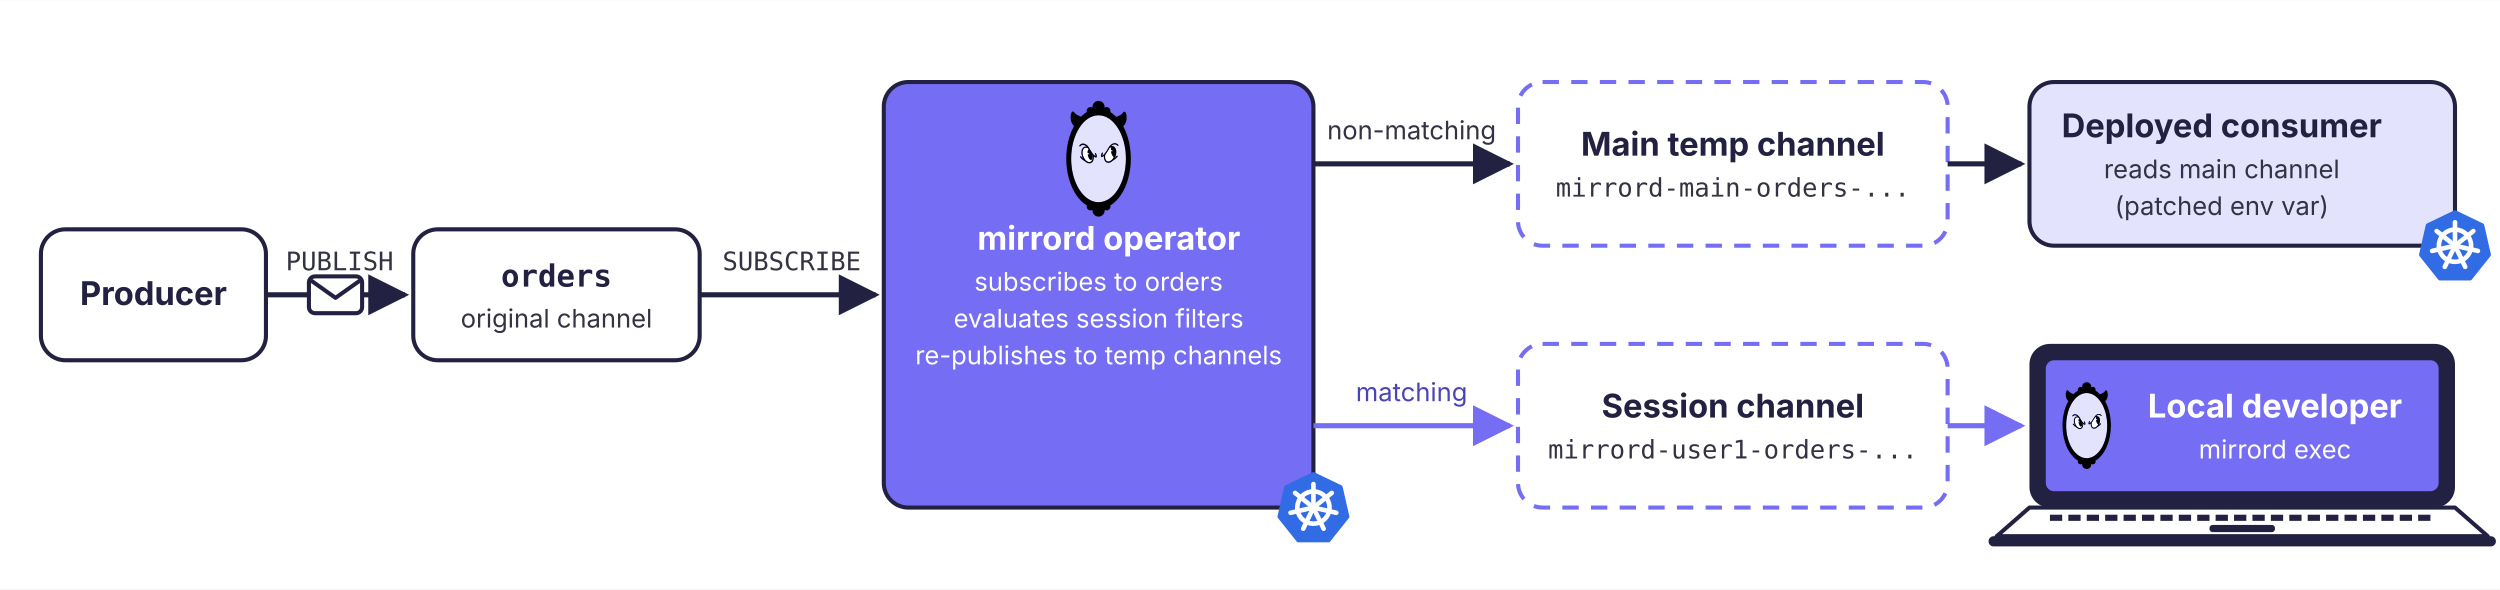
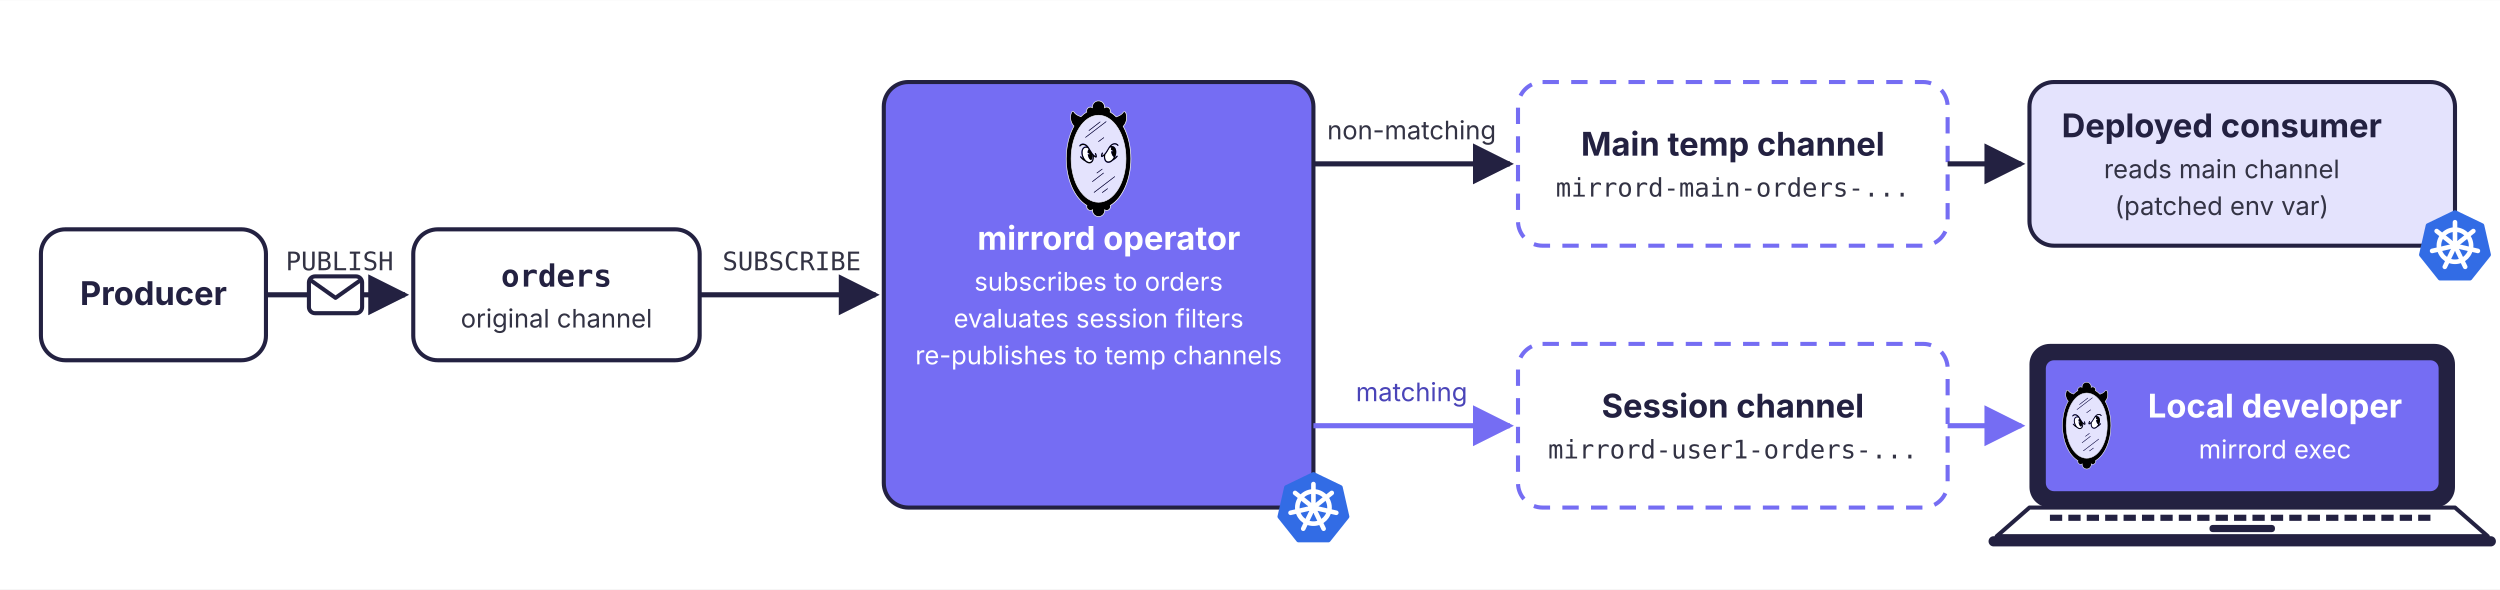
<svg xmlns="http://www.w3.org/2000/svg" viewBox="0 0 1222 288" width="1200" height="283" font-family="Inter, Helvetica, Arial, sans-serif" role="img" aria-labelledby="t d">
  <defs>
    <marker id="arrow" viewBox="0 0 10 10" refX="9" refY="5" markerWidth="8" markerHeight="8" orient="auto-start-reverse">
      <path d="M0 0 L10 5 L0 10 z" fill="#232141" />
    </marker>
    <marker id="arrow-purple" viewBox="0 0 10 10" refX="9" refY="5" markerWidth="8" markerHeight="8" orient="auto-start-reverse">
      <path d="M0 0 L10 5 L0 10 z" fill="#756DF3" />
    </marker>
    <symbol id="k8s" viewBox="0 0 32 32">
      <polygon points="16.00,1.60 27.73,7.25 30.62,19.94 22.51,30.11 9.49,30.11 1.38,19.94 4.27,7.25" fill="#326CE5" stroke="#326CE5" stroke-width="2" stroke-linejoin="round" />
      <g fill="none" stroke="#ffffff" stroke-width="2" stroke-linecap="round">
        <circle cx="16" cy="16" r="7" />
        <line x1="16.00" y1="13.40" x2="16.00" y2="5.80" />
        <line x1="18.03" y1="14.38" x2="23.97" y2="9.64" />
        <line x1="18.53" y1="16.58" x2="25.94" y2="18.27" />
        <line x1="17.13" y1="18.34" x2="20.43" y2="25.19" />
        <line x1="14.87" y1="18.34" x2="11.57" y2="25.19" />
        <line x1="13.47" y1="16.58" x2="6.06" y2="18.27" />
        <line x1="13.97" y1="14.38" x2="8.03" y2="9.64" />
      </g>
      <circle cx="16" cy="16" r="2.4" fill="#ffffff" />
    </symbol>
    <symbol id="mirrord" viewBox="97 61 391 696">
      <path fill="#ffffff" d="M255.6,387c4.1,19.1-0.9,36.1-12,40.5c-8.2,3.2-17.8,0-26.5-8.2c-0.3-0.6-0.9-0.9-1.5-1.2c0,0,0,0-0.3-0.3 c-5.5-5.6-10.5-13.2-14-22c-4.7-11.5-6.1-23.2-4.4-33.5c1.8-9.4,6.1-16.1,12.8-18.8c5.5-2.3,12.5-1.5,19.3,2.6 c1.5,2.3,2.6,4.4,3.8,6.2c-4.1,2.6-6.4,10.3-6.4,20.3l3.2,1.8l11.1,6.5l-12.5,1.5h-0.9c0.3,1.2,0.3,2.3,0.6,3.5 c3.2,17.9,12,31.1,19,29.7c6.4-1.2,9.6-14.4,7.6-30.2C255.3,386.4,255.6,386.7,255.6,387z" />
      <path fill="#ffffff" d="M384,398.4c-3.2,6.8-7.3,12.3-12,17c0,0,0,0-0.3,0c-0.6,0.3-0.9,0.9-1.2,1.2c-8.7,7.9-18.4,11.5-26.5,8.2 c-11.1-4.7-16-21.4-12-40.5c1.5-1.8,3.2-3.8,4.7-5.6c5-6.5,9-13.2,12.8-20l1.2-2.1c1.2-1.8,2-3.8,3.2-5.6c1.2-2.1,2.6-4.4,4.4-7 c3.5-2.1,6.7-3.2,9.9-3.8c-2,4.7-2.3,10.3-2.3,15.3l3.2,1.8l11.1,6.5l-12.5,1.5h-0.9c0.3,1.2,0.3,2.3,0.6,3.8 C370.5,384.6,377.5,397,384,398.4z" />
-       <path fill="#E4E3FD" d="M405,391.7c-1.5-1.2-3.8-0.9-5,0.6c-3.2,4.1-7,7.9-11.1,11.5c1.2-2.3,2.6-5,3.5-7.6 c5.3-12.6,6.7-25.8,4.7-37.3c-2.3-12-8.2-20.6-16.9-24.1c-4.1-1.8-8.8-2.1-13.7-1.2c4.4-4.4,10.2-8.5,17.5-10 c8.2-1.5,16.6,1.5,20.4,7.3c1.2,1.5,3.2,2.1,5,0.9c1.5-1.2,2-3.2,0.9-4.7c-5.5-8.2-16.6-12.3-27.4-10c-11.1,2.1-19.3,9.7-24.2,15.6 c-2,2.3-3.8,5-5.5,7.3c-2,2.9-3.5,5.6-5,8.2c-1.2,2.1-2.3,3.8-3.2,5.6l-1.2,2.1c-3.8,6.5-7.6,13.2-12.3,19.1 c-5.8,7.6-11.7,12.9-18.4,16.7c0.6-5,2-9.7,4.4-14.1c0.9-1.8,0.3-3.8-1.5-4.7c-1.7-0.9-3.8-0.3-4.7,1.5c-2.9,5.6-4.7,11.5-5.3,17.6 c0,0.9-0.3,3.5,1.5,5.6c1.2,1.2,2.3,1.8,4.1,1.8c1.5,0,2.9-0.3,4.4-1.5c2.6-1.5,5.3-3.2,7.9-5.3c-1.7,18.5,5,34.1,17.5,39.3 c2.9,1.2,5.8,1.8,8.8,1.8c8.5,0,17.5-4.4,25.4-12c11.4-6.2,21.6-14.4,29.5-24.7C406.7,395.2,406.4,392.8,405,391.7z M292.1,149.1 c90.1,0,163.6,116.6,163.6,259.6s-73.5,259.6-163.6,259.6c-90.4,0-163.6-116.6-163.6-259.6S201.9,149.1,292.1,149.1z M280.1,399.6c1.8-2.1,1.5-4.7,1.5-5.6c-0.6-6.2-2.3-12.3-5-17.9c-0.9-1.8-2.9-2.3-4.7-1.5 c-1.8,0.9-2.3,2.9-1.5,4.7c2.3,4.4,3.8,9.4,4.4,14.1c-6.4-3.8-12.5-9.4-18.4-16.7c-4.7-6.2-8.8-12.9-12.3-19.1l-1.5-2.3 c-1.2-1.8-2-3.8-3.2-5.6c-1.5-2.3-2.9-5.3-5-8.2c0,0,0,0,0-0.3c-1.5-2.3-3.5-5-5.5-7.3c-5-5.9-13.1-13.2-24.2-15.6 c-10.8-2.1-21.9,2.1-27.4,10c-1.2,1.5-0.6,3.8,0.9,4.7c1.5,1.2,3.8,0.6,4.7-0.9c4.1-5.9,12.5-8.8,20.4-7.3 c7.3,1.5,13.1,5.9,17.5,10c-4.7-0.9-9.3-0.3-13.7,1.2c-8.8,3.5-14.6,12-16.9,24.1c-2,11.5-0.3,24.7,4.7,37.3 c1.2,2.6,2.3,5.3,3.5,7.6c-4.1-3.5-7.9-7.3-11.1-11.5c-1.2-1.5-3.5-1.8-5-0.6c-1.5,1.2-1.8,3.5-0.6,5c8.2,10,18.4,18.5,29.5,24.7 c7.9,7.6,16.9,11.7,25.7,11.7c2.9,0,6.1-0.6,8.8-1.8c12.5-5.3,19-20.6,17.5-39.3c2.6,2.1,5,3.8,7.9,5.3c1.5,0.9,2.9,1.2,4.4,1.2 C277.8,401.4,279.2,400.8,280.1,399.6z" />
+       <path fill="#E4E3FD" d="M405,391.7c-1.5-1.2-3.8-0.9-5,0.6c-3.2,4.1-7,7.9-11.1,11.5c1.2-2.3,2.6-5,3.5-7.6 c5.3-12.6,6.7-25.8,4.7-37.3c-2.3-12-8.2-20.6-16.9-24.1c-4.1-1.8-8.8-2.1-13.7-1.2c4.4-4.4,10.2-8.5,17.5-10 c8.2-1.5,16.6,1.5,20.4,7.3c1.2,1.5,3.2,2.1,5,0.9c1.5-1.2,2-3.2,0.9-4.7c-5.5-8.2-16.6-12.3-27.4-10c-11.1,2.1-19.3,9.7-24.2,15.6 c-2,2.3-3.8,5-5.5,7.3c-2,2.9-3.5,5.6-5,8.2c-1.2,2.1-2.3,3.8-3.2,5.6l-1.2,2.1c-3.8,6.5-7.6,13.2-12.3,19.1 c-5.8,7.6-11.7,12.9-18.4,16.7c0.6-5,2-9.7,4.4-14.1c0.9-1.8,0.3-3.8-1.5-4.7c-1.7-0.9-3.8-0.3-4.7,1.5c-2.9,5.6-4.7,11.5-5.3,17.6 c0,0.9-0.3,3.5,1.5,5.6c1.2,1.2,2.3,1.8,4.1,1.8c1.5,0,2.9-0.3,4.4-1.5c2.6-1.5,5.3-3.2,7.9-5.3c-1.7,18.5,5,34.1,17.5,39.3 c2.9,1.2,5.8,1.8,8.8,1.8c8.5,0,17.5-4.4,25.4-12c11.4-6.2,21.6-14.4,29.5-24.7C406.7,395.2,406.4,392.8,405,391.7z M292.1,149.1 c90.1,0,163.6,116.6,163.6,259.6s-73.5,259.6-163.6,259.6c-90.4,0-163.6-116.6-163.6-259.6S201.9,149.1,292.1,149.1z M389.5,517.3 c0.9-0.6,0.9-1.8,0.3-2.3c-0.6-0.9-1.8-0.9-2.3-0.3l-122.5,93.7c-0.9,0.6-0.9,1.8-0.3,2.3c0.3,0.3,0.9,0.6,1.5,0.6 c0.3,0,0.9,0,1.2-0.3L389.5,517.3z M346.9,589c0.9-0.6,0.9-1.8,0.3-2.3c-0.6-0.9-1.8-0.9-2.3-0.3l-31.2,23.2 c-0.9,0.6-0.9,1.8-0.3,2.3c0.3,0.6,0.9,0.9,1.5,0.9c0.3,0,0.6-0.3,0.9-0.3L346.9,589z M338.2,189.1c0.9-0.6,0.9-1.8,0.3-2.3 c-0.6-0.9-1.8-0.9-2.3-0.3l-122.5,93.4c-0.9,0.6-0.9,1.8-0.3,2.3c0.3,0.3,0.9,0.6,1.5,0.6c0.3,0,0.9,0,0.9-0.3L338.2,189.1z M324.4,284.5c0.9-0.6,0.9-1.8,0.3-2.3c-0.6-0.9-1.7-0.9-2.3-0.3l-31.2,22.9c-0.9,0.6-0.9,1.8-0.3,2.3c0.3,0.6,0.9,0.6,1.5,0.6 c0.3,0,0.6,0,0.9-0.3L324.4,284.5z M322.7,495.9c0.9-0.6,0.9-1.8,0.3-2.3c-0.6-0.9-1.8-0.9-2.3-0.3l-66.2,50.8 c-0.9,0.6-0.9,1.8-0.3,2.3c0.3,0.3,0.9,0.6,1.5,0.6c0.3,0,0.6,0,0.9-0.3L322.7,495.9z M314.8,472.4c0.9-0.6,0.9-1.8,0.3-2.3 c-0.6-0.9-1.8-0.9-2.3-0.3L281.6,493c-0.9,0.6-0.9,1.8-0.3,2.3c0.3,0.6,0.9,0.9,1.5,0.9c0.3,0,0.9-0.3,0.9-0.3L314.8,472.4z M302.3,190.5c0.9-0.6,0.9-1.8,0.3-2.3c-0.6-0.9-1.7-0.9-2.3-0.3L234,239c-0.9,0.6-0.9,1.8-0.3,2.3c0.3,0.3,0.9,0.6,1.5,0.6 c0.3,0,0.9,0,1.2-0.3L302.3,190.5z M280.1,399.6c1.8-2.1,1.5-4.7,1.5-5.6c-0.6-6.2-2.3-12.3-5-17.9c-0.9-1.8-2.9-2.3-4.7-1.5 c-1.8,0.9-2.3,2.9-1.5,4.7c2.3,4.4,3.8,9.4,4.4,14.1c-6.4-3.8-12.5-9.4-18.4-16.7c-4.7-6.2-8.8-12.9-12.3-19.1l-1.5-2.3 c-1.2-1.8-2-3.8-3.2-5.6c-1.5-2.3-2.9-5.3-5-8.2c0,0,0,0,0-0.3c-1.5-2.3-3.5-5-5.5-7.3c-5-5.9-13.1-13.2-24.2-15.6 c-10.8-2.1-21.9,2.1-27.4,10c-1.2,1.5-0.6,3.8,0.9,4.7c1.5,1.2,3.8,0.6,4.7-0.9c4.1-5.9,12.5-8.8,20.4-7.3 c7.3,1.5,13.1,5.9,17.5,10c-4.7-0.9-9.3-0.3-13.7,1.2c-8.8,3.5-14.6,12-16.9,24.1c-2,11.5-0.3,24.7,4.7,37.3 c1.2,2.6,2.3,5.3,3.5,7.6c-4.1-3.5-7.9-7.3-11.1-11.5c-1.2-1.5-3.5-1.8-5-0.6c-1.5,1.2-1.8,3.5-0.6,5c8.2,10,18.4,18.5,29.5,24.7 c7.9,7.6,16.9,11.7,25.7,11.7c2.9,0,6.1-0.6,8.8-1.8c12.5-5.3,19-20.6,17.5-39.3c2.6,2.1,5,3.8,7.9,5.3c1.5,0.9,2.9,1.2,4.4,1.2 C277.8,401.4,279.2,400.8,280.1,399.6z" />
      <path d="M439.4,215.2c29.5,54,45.5,122.4,45.5,193.8c0,123.6-49,234.9-122.8,279.2c0.6,2.1,1.2,4.4,1.2,6.8 c0,12.3-10.2,22.6-22.5,22.6c-4.4,0-8.8-1.2-12.3-3.5c0.3,1.2,0.3,2.6,0.3,3.8c0,20.3-16.3,36.7-36.5,36.7s-36.5-16.4-36.5-36.7 c0-1.2,0-2.6,0.3-3.8c-3.5,2.3-7.9,3.5-12.3,3.5c-12.3,0-22.5-10-22.5-22.6c0-2.3,0.3-4.7,1.2-6.8C148.6,643.6,99.3,532.3,99.3,409 c0-71.9,16.3-140.9,46.4-195.3c-1.5-0.9-2.3-2.1-3.5-3.2c-9.9-11.2-15.5-26.4-16.9-42.6c-0.6-11.5,0.9-23.2,5-33.8 c0.6-1.8,2.6-6.8,7.6-7.3c5.3-0.6,8.5,3.8,11.4,7.9c1.2,1.5,2.3,2.9,2.9,3.8c5.5,5.3,12.5,9.7,21.6,13.8c4.4,2.1,9,3.8,13.4,5.3 c11.1-11.2,22.8-20.6,35-27.9c-0.6-2.3-1.2-4.4-1.2-6.8c0-12.3,10.2-22.6,22.5-22.6c4.4,0,8.8,1.2,12.3,3.5c0-1.2-0.3-2.6-0.3-3.8 c0-20.3,16.3-36.7,36.5-36.7c20.1,0,36.5,16.4,36.5,36.7c0,1.2,0,2.6-0.3,3.8c3.5-2.3,7.9-3.5,12.3-3.5c12.5,0,22.5,10.3,22.5,22.6 c0,2.3-0.3,4.7-1.2,6.8c12.5,7.6,24.8,17.3,36.2,29.1c4.7-1.5,9-3.2,13.7-5.3c9-4.1,16-8.5,21.6-13.8c0.9-0.9,2-2.3,2.9-3.8 c2.9-4.1,6.1-8.5,11.4-7.9c5,0.6,7,5.6,7.6,7.3c4.1,10.6,5.5,22.3,4.7,33.8c-1.2,15.9-7,31.4-16.9,42.6 C442.3,212.6,441.1,214,439.4,215.2z M455.7,409c0-143.3-73.5-259.6-163.6-259.6c-90.4,0-163.6,116.6-163.6,259.6 c0,143,73.5,259.6,163.6,259.6C382.5,668.6,455.7,552,455.7,409z" />
+       <path fill="#ffffff" d="M292.4,756.6c-21.2,0-38.5-17.4-38.5-38.7c0-0.1,0-0.2,0-0.3c-3,1.3-6.5,2-10,2c-13.5,0-24.5-11-24.5-24.6 c0-2.2,0.2-4.2,0.7-5.9c-36.1-22.2-66.8-60.3-88.9-110.2C109,528.5,97.3,469.7,97.3,409c0-71.5,16.3-140.6,45.8-194.7 c-0.6-0.5-1.1-1-1.5-1.5c-0.3-0.3-0.5-0.6-0.8-0.8l-0.1-0.1c-9.7-10.9-15.9-26.4-17.4-43.7c-0.6-12.5,1.1-24.4,5.1-34.7 c0.8-2.3,3.2-7.9,9.2-8.6c6.5-0.7,10.4,4.7,13.2,8.7c1.1,1.4,2.2,2.8,2.9,3.7c5.3,5,11.9,9.2,20.9,13.3c3.5,1.7,7.6,3.3,12.1,4.8 c10.7-10.7,21.9-19.6,33.2-26.5c-0.5-1.9-0.9-3.7-0.9-5.8c0-13.3,11.2-24.6,24.5-24.6c3.5,0,6.9,0.7,10,2c0-0.1,0-0.2,0-0.3 c0-21.3,17.3-38.7,38.5-38.7c21.2,0,38.5,17.4,38.5,38.7c0,0.1,0,0.2,0,0.3c3-1.3,6.5-2,10-2c13.5,0,24.5,11,24.5,24.6 c0,2.2-0.2,4.2-0.7,5.9c12.2,7.6,23.8,16.9,34.3,27.6c3.7-1.2,7.6-2.7,12.3-4.8c9-4.1,15.7-8.4,21-13.4c0.7-0.7,1.8-2,2.6-3.4 l0.1-0.1c2.8-4,6.7-9.5,13.2-8.8c6,0.7,8.5,6.3,9.3,8.7c4,10.4,5.7,22.4,4.8,34.5c-1.2,16.6-7.5,32.4-17.2,43.5c-0.4,1-1.3,2-2.4,3 c29,53.9,44.9,122.4,44.9,193.3c0,60.9-11.7,119.7-33.9,170.2c-22,49.9-52.6,87.9-88.6,110c0.5,1.9,0.8,3.8,0.8,5.8 c0,13.3-11.2,24.6-24.5,24.6c-3.5,0-6.9-0.7-10-2c0,0.1,0,0.2,0,0.3C330.8,739.2,313.6,756.6,292.4,756.6z M259.4,709.5l-1.2,5 c-0.2,0.9-0.2,2.3-0.2,3.3c0,19.1,15.5,34.7,34.5,34.7s34.5-15.6,34.5-34.7c0-1.1,0-2.4-0.2-3.3l-1.2-5l4.3,2.9 c3.1,2.1,7,3.2,11.1,3.2c11.1,0,20.5-9.4,20.5-20.6c0-2.1-0.5-4.2-1.1-6.2l-0.4-1.5l1.3-0.8c72.9-43.8,121.8-155.3,121.8-277.5 c0-70.8-16.1-139.3-45.3-192.8l-0.9-1.6l1.5-1c1.6-1.1,2.3-2.2,2.4-2.5l0.1-0.4l0.3-0.3c9.3-10.4,15.2-25.5,16.4-41.4 c0.9-11.6-0.7-22.9-4.5-32.9c-0.6-1.7-2.3-5.6-6-6.1c-3.8-0.4-6.3,2.6-9.5,7c-0.9,1.5-2.1,3-3.2,4.1c-5.7,5.4-12.7,9.9-22.2,14.2 c-5.4,2.4-9.7,4-13.9,5.4l-1.2,0.4l-0.9-0.9c-10.9-11.3-23-21-35.8-28.8l-1.5-0.9l0.7-1.6c0.7-1.6,1-3.5,1-6 c0-11.4-9.2-20.6-20.5-20.6c-4.1,0-8.1,1.1-11.1,3.2l-4.3,2.9l1.2-5c0.2-0.9,0.2-2.3,0.2-3.3c0-19.1-15.5-34.7-34.5-34.7 c-19,0-34.5,15.6-34.5,34.7c0,0.5,0.1,1.1,0.1,1.7c0.1,0.7,0.2,1.4,0.2,2.1v3.8l-3.1-2.1c-3.1-2.1-7-3.2-11.1-3.2 c-11.1,0-20.5,9.4-20.5,20.6c0,1.9,0.4,3.6,0.9,5.6l0.5,2.1l-1.3,0.8c-11.8,7.1-23.5,16.4-34.6,27.6l-0.9,0.9l-1.2-0.4 c-5.1-1.7-9.7-3.5-13.6-5.4c-9.5-4.3-16.5-8.8-22.1-14.2l-0.2-0.2l-0.1-0.2c-0.5-0.8-1.7-2.2-2.8-3.6l-0.1-0.1 c-3.1-4.4-5.7-7.5-9.5-7.1c-3.7,0.4-5.4,4.3-5.9,6c-3.8,9.8-5.5,21.2-4.9,33c1.5,16.4,7.3,31.1,16.4,41.3c0.3,0.3,0.6,0.6,0.9,0.9 c0.7,0.8,1.4,1.5,2.2,2l1.6,1l-0.9,1.7c-29.7,53.8-46.1,122.8-46.1,194.3c0,121.9,49.2,233.4,122.4,277.5l1.5,0.9l-0.7,1.6 c-0.7,1.6-1,3.5-1,6c0,11.4,9.2,20.6,20.5,20.6c4.1,0,8.1-1.1,11.1-3.2L259.4,709.5z M292.1,670.6c-91.3,0-165.6-117.3-165.6-261.6 s74.3-261.6,165.6-261.6c91.3,0,165.6,117.3,165.6,261.6S383.4,670.6,292.1,670.6z M292.1,151.4c-89.1,0-161.6,115.5-161.6,257.6 c0,68.8,16.9,133.5,47.7,182.3c30.6,48.5,71,75.2,113.9,75.2c89.1,0,161.6-115.5,161.6-257.6C453.7,267,381.2,151.4,292.1,151.4z" />
+       <path d="M344.9,586.3c0.9-0.6,1.7-0.3,2.3,0.3c0.6,0.9,0.3,1.8-0.3,2.3l-31.2,23.2c-0.3,0.3-0.6,0.3-0.9,0.3 c-0.6,0-1.2-0.3-1.5-0.9c-0.6-0.9-0.3-1.8,0.3-2.3L344.9,586.3z" />
      <path d="M372,415.5c4.4-4.4,8.5-10.3,12-17c-6.4-1.8-13.4-13.8-16.3-29.7c-0.3-1.2-0.6-2.3-0.6-3.8h0.9l12.5-1.5l-11.1-6.5 l-3.2-1.8c0-5,0.3-10.6,2.3-15.3c-3.2,0.6-6.7,1.8-9.9,3.8c-1.8,2.3-3.2,5-4.4,7c-1.2,2.1-2.3,3.8-3.2,5.6l-1.2,2.1 c-3.8,6.5-7.9,13.5-12.8,20c-1.5,2.1-3.2,3.8-4.7,5.6c-4.1,19.1,0.9,35.8,12,40.5c8.2,3.2,17.8-0.3,26.5-8.2 C370.8,416.3,371.4,415.8,372,415.5z M410.5,326.8c1.2,1.5,0.9,3.8-0.9,4.7c-1.5,1.2-3.8,0.9-5-0.9c-4.1-5.9-12.5-8.8-20.4-7.3 c-7.3,1.5-13.1,5.9-17.5,10c4.7-0.9,9.3-0.3,13.7,1.2c8.8,3.5,14.9,12,16.9,24.1c2,11.5,0.3,24.7-4.7,37.3 c-1.2,2.6-2.3,5.3-3.5,7.6c4.1-3.5,7.9-7.3,11.1-11.5c1.2-1.5,3.5-1.8,5-0.6c1.5,1.2,1.7,3.5,0.6,5c-8.2,10.3-18.4,18.5-29.5,24.7 c-7.9,7.6-16.9,12-25.4,12c-3.2,0-6.1-0.6-8.8-1.8c-12.5-5.3-19-20.6-17.5-39.3c-2.6,2.1-5.3,3.8-7.9,5.3c-1.5,0.9-3.2,1.5-4.4,1.5 c-1.5,0-2.9-0.6-4.1-1.8c-1.7-2.1-1.5-4.7-1.5-5.6c0.6-6.2,2.3-12,5.3-17.6c0.9-1.8,2.9-2.3,4.7-1.5c1.8,0.9,2.3,2.9,1.5,4.7 c-2.3,4.4-3.8,9.4-4.4,14.1c6.4-3.8,12.5-9.4,18.4-16.7c4.7-6.2,8.8-12.6,12.3-19.1l1.2-2.1c1.2-2.1,2.3-3.8,3.2-5.6 c1.5-2.3,2.9-5.3,5-8.2c1.8-2.3,3.5-5,5.5-7.3c5-5.9,13.4-13.2,24.2-15.6C393.9,314.5,405,318.6,410.5,326.8z" />
+       <path d="M324.4,284.5l-31.5,23.2c-0.3,0.3-0.6,0.3-0.9,0.3c-0.6,0-1.2-0.3-1.5-0.6c-0.6-0.9-0.3-1.8,0.3-2.3l31.2-23.2 c0.9-0.6,1.7-0.3,2.3,0.3C325.6,282.7,325.3,283.9,324.4,284.5z" />
+       <path d="M312.8,469.5c0.9-0.6,1.8-0.3,2.3,0.3c0.6,0.9,0.3,1.8-0.3,2.3l-31.2,23.2c-0.3,0.3-0.6,0.3-0.9,0.3 c-0.6,0-1.2-0.3-1.5-0.9c-0.6-0.9-0.3-1.8,0.3-2.3L312.8,469.5z" />
+       <path d="M387.5,514.7c0.9-0.6,1.8-0.3,2.3,0.3c0.6,0.9,0.3,1.8-0.3,2.3L267,611c-0.3,0.3-0.6,0.3-1.2,0.3c-0.6,0-1.2-0.3-1.5-0.6 c-0.6-0.9-0.6-1.8,0.3-2.3L387.5,514.7z" />
+       <path d="M320.7,493c0.9-0.6,1.8-0.3,2.3,0.3c0.6,0.9,0.6,1.8-0.3,2.3l-66.2,51.1c-0.3,0.3-0.6,0.3-0.9,0.3c-0.6,0-1.2-0.3-1.5-0.6 c-0.6-0.9-0.6-1.8,0.3-2.3L320.7,493z" />
+       <path d="M300.2,187.9c0.9-0.6,1.7-0.3,2.3,0.3c0.6,0.9,0.6,1.8-0.3,2.3l-65.9,51.1c-0.3,0.3-0.6,0.3-1.2,0.3 c-0.6,0-0.9-0.3-1.5-0.6c-0.6-0.9-0.3-1.8,0.3-2.3L300.2,187.9z" />
+       <path d="M213.6,279.8l122.5-93.7c0.6-0.6,1.8-0.3,2.3,0.3c0.6,0.9,0.3,1.8-0.3,2.3l-122.5,93.7c-0.3,0.3-0.6,0.3-0.9,0.3 c-0.6,0-1.2-0.3-1.5-0.6C212.7,281.6,212.7,280.4,213.6,279.8z" />
      <path d="M243.9,427.5c11.1-4.4,16-21.4,12-40.5c-0.3-0.3-0.6-0.6-0.9-0.9c2,15.9-1.2,29.1-7.6,30.2c-7.3,1.5-15.8-12-19-29.7 c-0.3-1.2-0.3-2.3-0.6-3.5h0.9l12.5-1.5l-11.1-6.5l-3.2-1.8c0-10,2.3-17.6,6.4-20.3c-1.2-2.1-2.3-4.1-3.8-6.2 c-7-4.1-13.7-5-19.3-2.6c-6.4,2.6-11.1,9.4-12.8,18.8c-1.8,10-0.3,22,4.4,33.5c3.5,8.8,8.5,16.4,14,22c0,0,0.3,0,0.3,0.3 c0.6,0.3,1.2,0.9,1.5,1.2C225.9,427.2,235.8,430.7,243.9,427.5z M204.9,319.1c11.1,2.1,19.3,9.7,24.2,15.6c2,2.3,3.8,5,5.5,7.3 c0,0,0,0,0,0.3c2,2.9,3.5,5.6,5,8.2c1.2,1.8,2,3.5,3.2,5.6l1.5,2.3c3.8,6.5,7.6,12.9,12.3,19.1c5.8,7.3,11.7,12.9,18.4,16.7 c-0.6-5-2-9.7-4.4-14.1c-0.9-1.8-0.3-3.8,1.5-4.7c1.8-0.9,3.8-0.3,4.7,1.5c2.9,5.6,4.7,11.5,5,17.9c0,0.9,0.3,3.5-1.5,5.6 c-1.2,1.2-2.6,1.8-4.1,1.8c-1.5,0-2.9-0.6-4.4-1.2c-2.6-1.5-5.3-3.2-7.9-5.3c1.7,18.5-5,34.1-17.5,39.3c-2.9,1.2-5.8,1.8-8.8,1.8 c-8.5,0-17.5-4.4-25.7-11.7c-11.4-6.2-21.6-14.7-29.5-24.7c-1.2-1.5-0.9-3.8,0.6-5c1.5-1.2,3.8-0.9,5,0.6c3.2,4.1,7,7.9,11.1,11.5 c-1.2-2.3-2.6-5-3.5-7.6c-5-12.6-6.7-25.8-4.7-37.3c2-12,8.2-20.6,16.9-24.1c4.1-1.8,8.8-2.1,13.7-1.2c-4.4-4.4-10.2-8.8-17.5-10 c-8.2-1.5-16.6,1.5-20.4,7.3c-1.2,1.5-3.2,2.1-4.7,0.9c-1.5-1.2-2-3.2-0.9-4.7C183,320.9,194.1,317.1,204.9,319.1z" />
    </symbol>
    <symbol id="envelope" viewBox="0 0 28 20">
      <rect x="1" y="1" width="26" height="18" rx="3" fill="#ffffff" stroke="#232141" stroke-width="2" />
      <path d="M2 3 L14 11.5 L26 3" fill="none" stroke="#232141" stroke-width="2" stroke-linejoin="round" />
    </symbol>
  </defs>
  <rect x="0" y="0" width="1222" height="288" fill="#ffffff" />
  <rect x="20" y="112" width="110" height="64" rx="12" fill="#ffffff" stroke="#232141" stroke-width="2" />
  <text x="75" y="149" font-size="16" font-weight="700" fill="#232141" text-anchor="middle">Producer</text>
  <line x1="130" y1="144" x2="198" y2="144" stroke="#232141" stroke-width="2.5" marker-end="url(#arrow)" />
  <text x="166" y="132" font-size="12.5" font-family="Menlo, Consolas, monospace" fill="#333344" text-anchor="middle">PUBLISH</text>
  <rect x="202" y="112" width="140" height="64" rx="12" fill="#ffffff" stroke="#232141" stroke-width="2" />
  <text x="272" y="140" font-size="15" font-weight="700" font-family="Menlo, Consolas, monospace" fill="#232141" text-anchor="middle">orders</text>
  <text x="272" y="160" font-size="12.5" fill="#333344" text-anchor="middle">original channel</text>
  <line x1="342" y1="144" x2="428" y2="144" stroke="#232141" stroke-width="2.5" marker-end="url(#arrow)" />
  <text x="387" y="132" font-size="12.5" font-family="Menlo, Consolas, monospace" fill="#333344" text-anchor="middle">SUBSCRIBE</text>
  <rect x="432" y="40" width="210" height="208" rx="12" fill="#756DF3" stroke="#232141" stroke-width="2" />
  <use href="#mirrord" x="521.0" y="49.0" width="32.0" height="57.0" />
  <text x="542.0" y="122" font-size="16" font-weight="700" fill="#ffffff" text-anchor="middle">mirrord operator</text>
  <text x="537" y="142" font-size="12.5" fill="#ffffff" text-anchor="middle">subscribes to orders</text>
  <text x="537" y="160" font-size="12.5" fill="#ffffff" text-anchor="middle">evaluates session filters</text>
  <text x="537" y="178" font-size="12.5" fill="#ffffff" text-anchor="middle">re-publishes to temp channels</text>
  <line x1="642" y1="80" x2="738" y2="80" stroke="#232141" stroke-width="2.5" marker-end="url(#arrow)" />
  <text x="690" y="68" font-size="12.5" fill="#333344" text-anchor="middle">non-matching</text>
  <rect x="742" y="40" width="210" height="80" rx="12" fill="#ffffff" stroke="#756DF3" stroke-width="2" stroke-dasharray="8 6" />
  <text x="847" y="76" font-size="16" font-weight="700" fill="#232141" text-anchor="middle">Main temp channel</text>
  <text x="847" y="96" font-size="12.5" font-family="Menlo, Consolas, monospace" fill="#333344" text-anchor="middle">mirrord-main-orders-...</text>
  <line x1="952" y1="80" x2="988" y2="80" stroke="#232141" stroke-width="2.5" marker-end="url(#arrow)" />
  <rect x="992" y="40" width="208" height="80" rx="12" fill="#E4E3FD" stroke="#232141" stroke-width="2" />
  <text x="1086" y="67" font-size="16" font-weight="700" fill="#232141" text-anchor="middle">Deployed consumer</text>
  <text x="1086" y="87" font-size="12.5" fill="#333344" text-anchor="middle">reads main channel</text>
  <text x="1086" y="105" font-size="12.5" fill="#333344" text-anchor="middle">(patched env var)</text>
  <line x1="642" y1="208" x2="738" y2="208" stroke="#756DF3" stroke-width="2.5" marker-end="url(#arrow-purple)" />
  <text x="690" y="196" font-size="12.5" fill="#4a44b8" text-anchor="middle">matching</text>
  <rect x="742" y="168" width="210" height="80" rx="12" fill="#ffffff" stroke="#756DF3" stroke-width="2" stroke-dasharray="8 6" />
  <text x="847" y="204" font-size="16" font-weight="700" fill="#232141" text-anchor="middle">Session channel</text>
  <text x="847" y="224" font-size="12.5" font-family="Menlo, Consolas, monospace" fill="#333344" text-anchor="middle">mirrord-user1-orders-...</text>
  <line x1="952" y1="208" x2="988" y2="208" stroke="#756DF3" stroke-width="2.5" marker-end="url(#arrow-purple)" />
  <rect x="992" y="168" width="208" height="80" rx="10" fill="#232141" />
  <rect x="1000" y="176" width="192" height="64" rx="4" fill="#756DF3" />
  <path d="M992 248 H1200 L1216 262 H976 Z" fill="#ffffff" stroke="#232141" stroke-width="2" stroke-linejoin="round" />
  <line x1="1002" y1="253" x2="1190" y2="253" stroke="#232141" stroke-width="3" stroke-dasharray="6 3" />
  <rect x="1080" y="256.5" width="32" height="3.5" rx="1.5" fill="#232141" />
  <rect x="972" y="262" width="248" height="5" rx="2.5" fill="#232141" />
  <use href="#mirrord" x="1008.0" y="186.6" width="24.0" height="42.7" />
  <text x="1112.0" y="204" font-size="16" font-weight="700" fill="#ffffff" text-anchor="middle">Local developer</text>
  <text x="1112.0" y="224" font-size="12.5" fill="#ffffff" text-anchor="middle">mirrord exec</text>
  <use href="#envelope" x="150" y="134" width="28" height="20" />
  <use href="#k8s" x="624" y="230" width="36" height="36" />
  <use href="#k8s" x="1182" y="102" width="36" height="36" />
</svg>
